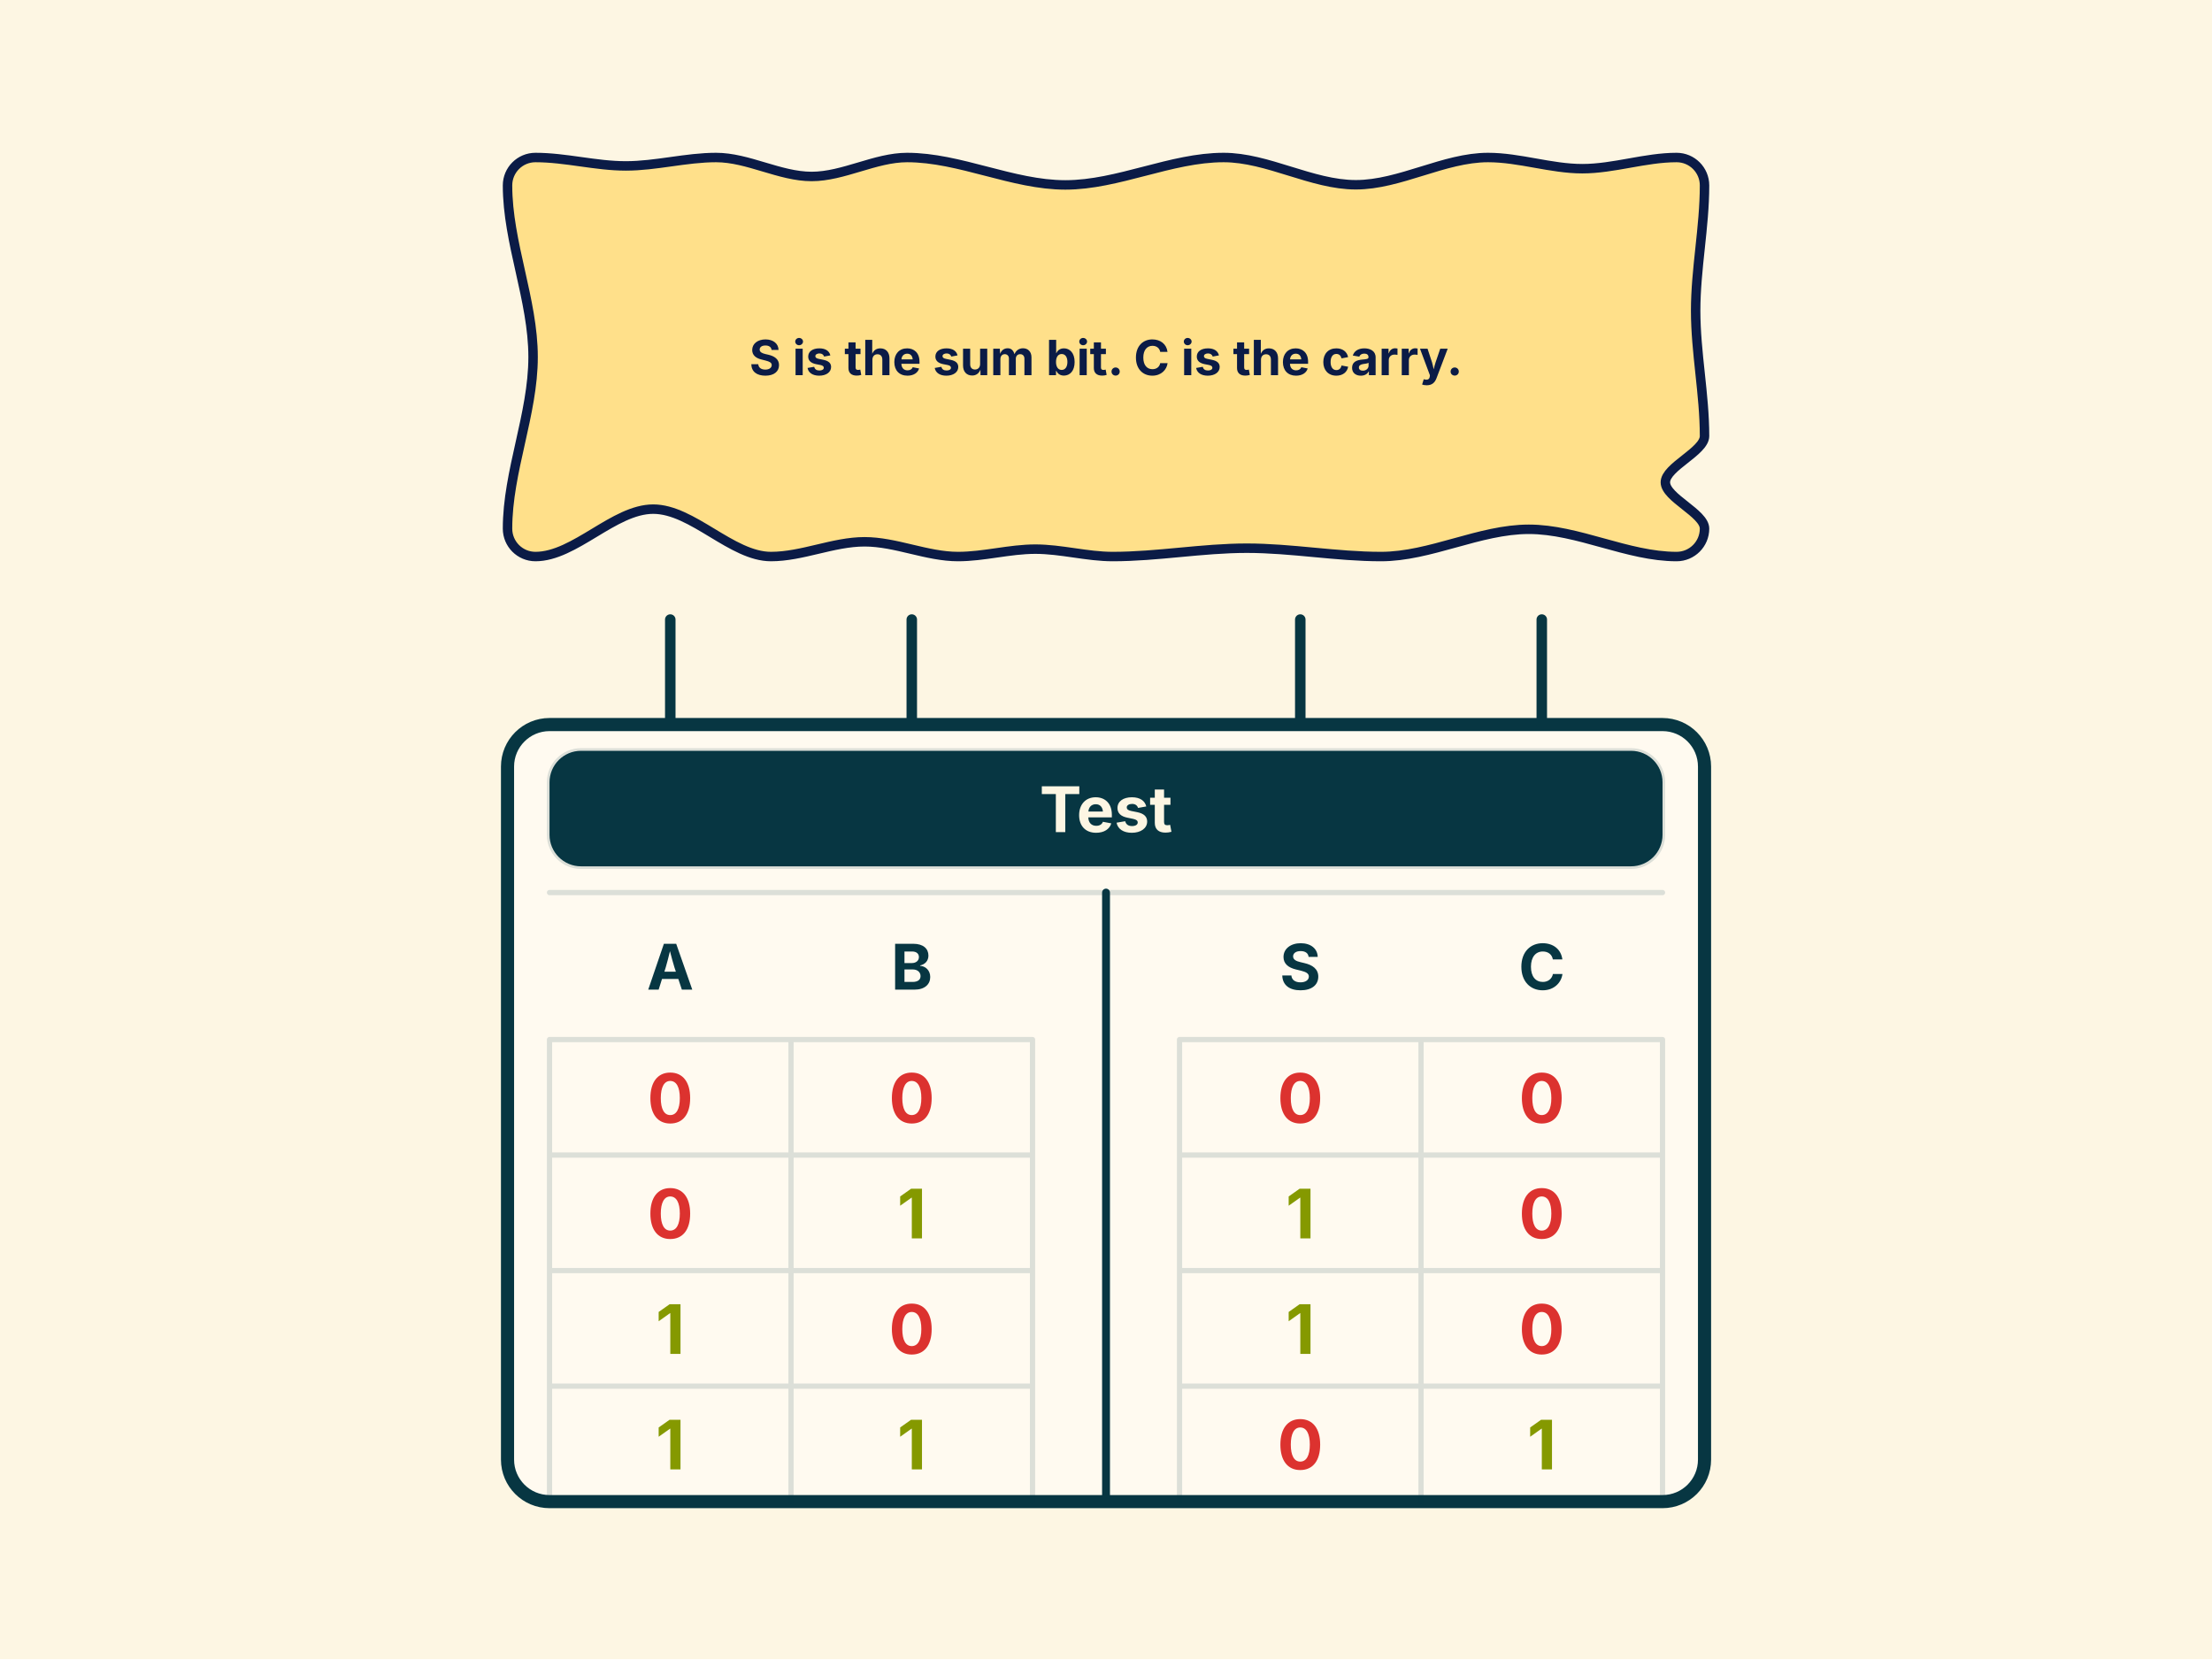
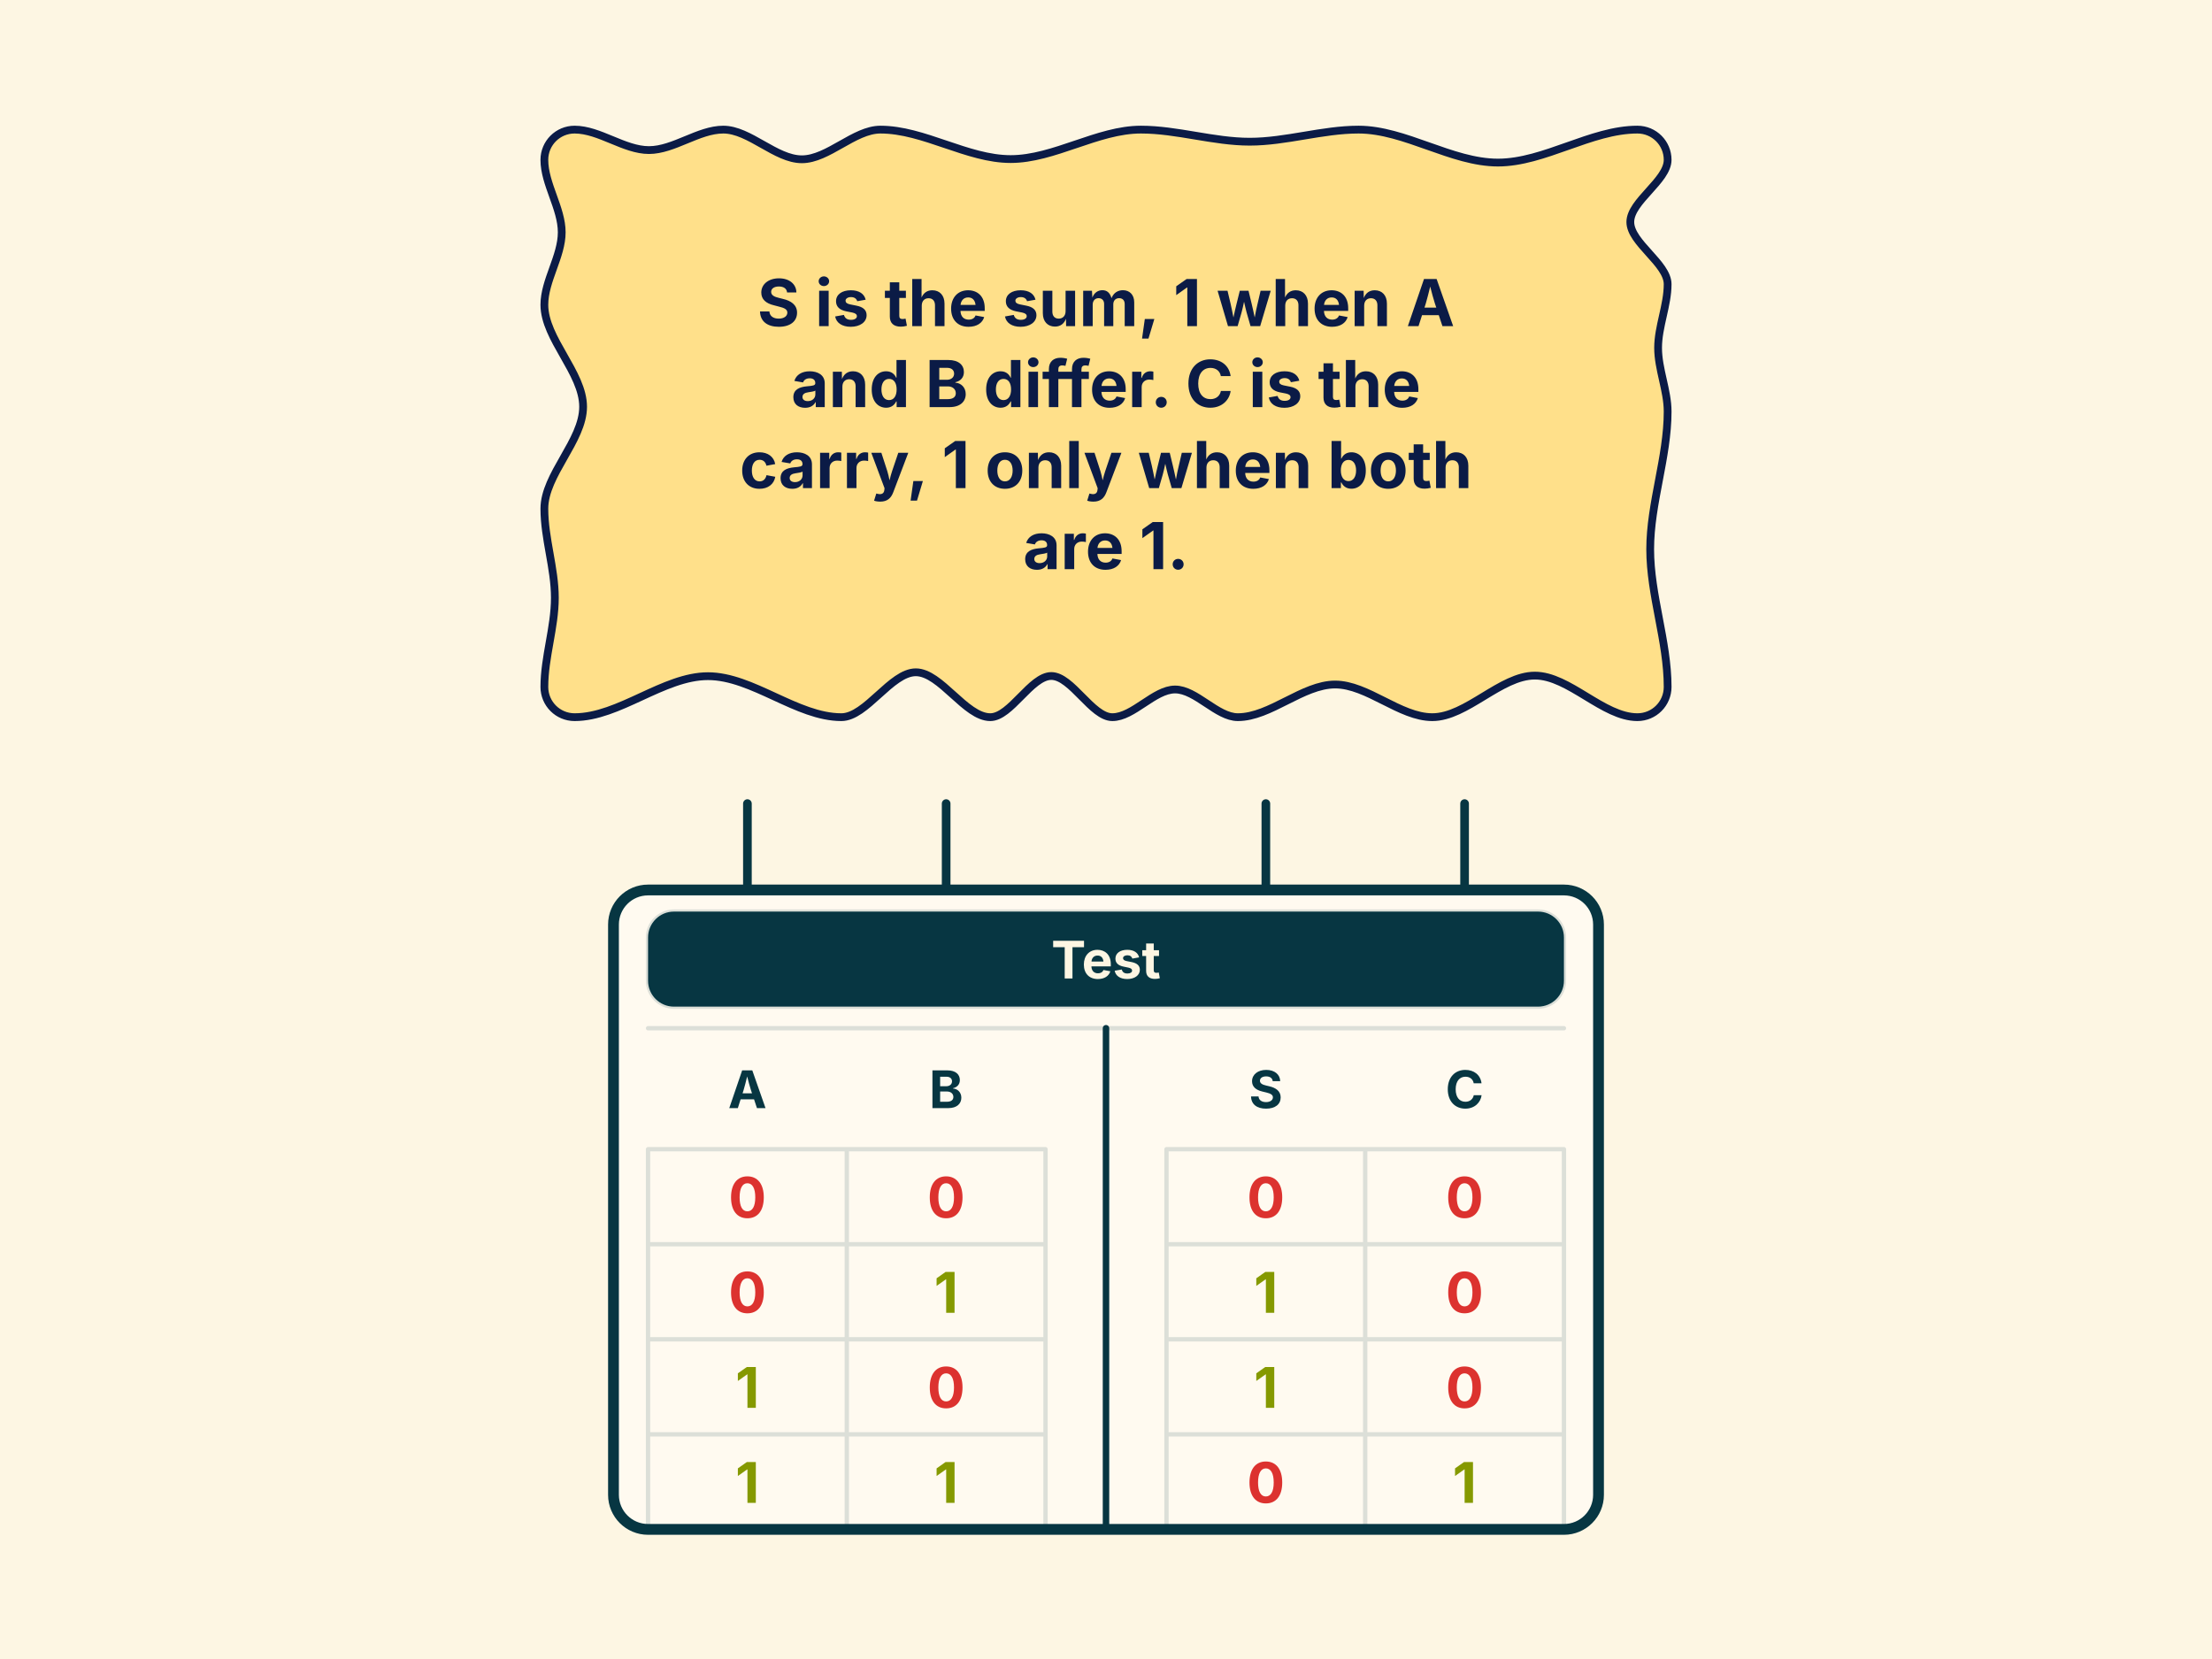
- <svg xmlns="http://www.w3.org/2000/svg" viewBox="-96.67 -138 421.33 316" width="421.33" height="316" font-family="Inter, 'Segoe UI', system-ui, -apple-system, sans-serif" stroke-linejoin="round" stroke-linecap="round">
-   <rect x="-96.67" y="-138" width="421.33" height="316" fill="#fdf6e3" />
+ <svg xmlns="http://www.w3.org/2000/svg" viewBox="-142 -206 512 384" width="512" height="384" font-family="Inter, 'Segoe UI', system-ui, -apple-system, sans-serif" stroke-linejoin="round" stroke-linecap="round">
+   <rect x="-142" y="-206" width="512" height="384" fill="#fdf6e3" />
  <g transform="matrix(1 0 0 1 0 0)">
    <path d="M8 0H220A8 8 0 0 1 228 8V140A8 8 0 0 1 220 148H8A8 8 0 0 1 0 140V8A8 8 0 0 1 8 0Z" fill="#fffaf0" stroke="#073642" stroke-width="2.5" />
    <path d="M31 0V-20M77 0V-20M151 0V-20M197 0V-20" fill="none" stroke="#073642" stroke-width="2" />
    <text x="31" y="71" font-size="13" font-weight="700" fill="#dc322f" text-anchor="middle" dominant-baseline="middle">0</text>
    <text x="77" y="71" font-size="13" font-weight="700" fill="#dc322f" text-anchor="middle" dominant-baseline="middle">0</text>
    <text x="151" y="71" font-size="13" font-weight="700" fill="#dc322f" text-anchor="middle" dominant-baseline="middle">0</text>
    <text x="197" y="71" font-size="13" font-weight="700" fill="#dc322f" text-anchor="middle" dominant-baseline="middle">0</text>
    <text x="31" y="93" font-size="13" font-weight="700" fill="#dc322f" text-anchor="middle" dominant-baseline="middle">0</text>
    <text x="77" y="93" font-size="13" font-weight="700" fill="#859900" text-anchor="middle" dominant-baseline="middle">1</text>
    <text x="151" y="93" font-size="13" font-weight="700" fill="#859900" text-anchor="middle" dominant-baseline="middle">1</text>
    <text x="197" y="93" font-size="13" font-weight="700" fill="#dc322f" text-anchor="middle" dominant-baseline="middle">0</text>
    <text x="31" y="115" font-size="13" font-weight="700" fill="#859900" text-anchor="middle" dominant-baseline="middle">1</text>
    <text x="77" y="115" font-size="13" font-weight="700" fill="#dc322f" text-anchor="middle" dominant-baseline="middle">0</text>
    <text x="151" y="115" font-size="13" font-weight="700" fill="#859900" text-anchor="middle" dominant-baseline="middle">1</text>
    <text x="197" y="115" font-size="13" font-weight="700" fill="#dc322f" text-anchor="middle" dominant-baseline="middle">0</text>
    <text x="31" y="137" font-size="13" font-weight="700" fill="#859900" text-anchor="middle" dominant-baseline="middle">1</text>
    <text x="77" y="137" font-size="13" font-weight="700" fill="#859900" text-anchor="middle" dominant-baseline="middle">1</text>
    <text x="151" y="137" font-size="13" font-weight="700" fill="#dc322f" text-anchor="middle" dominant-baseline="middle">0</text>
    <text x="197" y="137" font-size="13" font-weight="700" fill="#859900" text-anchor="middle" dominant-baseline="middle">1</text>
    <path d="M8 32H220M8 60H100M8 82H100M8 104H100M8 126H100M8 60V148M100 60V148M128 60H220M128 82H220M128 104H220M128 126H220M128 60V148M220 60V148M54 60V148M174 60V148M114 32V148" fill="none" stroke="rgba(7,54,66,0.14)" stroke-width="1" />
    <path d="M114 32V148" fill="none" stroke="#073642" stroke-width="1.5" />
    <text x="31" y="46" font-size="12" font-weight="700" fill="#073642" text-anchor="middle" dominant-baseline="middle">A</text>
    <text x="77" y="46" font-size="12" font-weight="700" fill="#073642" text-anchor="middle" dominant-baseline="middle">B</text>
    <text x="151" y="46" font-size="12" font-weight="700" fill="#073642" text-anchor="middle" dominant-baseline="middle">S</text>
    <text x="197" y="46" font-size="12" font-weight="700" fill="#073642" text-anchor="middle" dominant-baseline="middle">C</text>
    <path d="M14 5H214A6 6 0 0 1 220 11V21A6 6 0 0 1 214 27H14A6 6 0 0 1 8 21V11A6 6 0 0 1 14 5Z" fill="#073642" stroke="rgba(7,54,66,0.14)" stroke-width="1" />
    <text x="114" y="16" font-size="12" font-weight="700" fill="#fdf6e3" text-anchor="middle" dominant-baseline="middle">Test</text>
  </g>
-   <g transform="matrix(1 0 0 1 0 -108)">
-     <path d="M5.32 0C11.06 0 16.79 1.6 22.53 1.6C28.26 1.6 34 0 39.73 0C45.8 0 51.86 3.61 57.92 3.61C63.98 3.61 70.04 0 76.11 0C86.15 0 96.2 5.22 106.25 5.22C116.3 5.22 126.35 0 136.4 0C144.8 0 153.19 5.19 161.58 5.19C169.98 5.19 178.37 0 186.77 0C192.75 0 198.74 2.13 204.72 2.13C210.71 2.13 216.69 0 222.68 0C225.62 0 228 2.38 228 5.32C228 13.27 226.31 21.23 226.31 29.18C226.31 37.14 228 45.09 228 53.05C228 55.99 220.54 58.93 220.54 61.86C220.54 64.8 228 67.74 228 70.68C228 73.62 225.62 76 222.68 76C213.3 76 203.91 70.81 194.53 70.81C185.14 70.81 175.76 76 166.37 76C157.86 76 149.34 74.41 140.82 74.41C132.3 74.41 123.79 76 115.27 76C110.36 76 105.45 74.59 100.54 74.59C95.63 74.59 90.72 76 85.81 76C79.87 76 73.94 73.19 68 73.19C62.06 73.19 56.12 76 50.18 76C42.71 76 35.23 66.97 27.75 66.97C20.27 66.97 12.8 76 5.32 76C2.38 76 0 73.62 0 70.68C0 59.79 4.87 48.89 4.87 38C4.87 27.11 0 16.21 0 5.32C0 2.38 2.38 0 5.32 0Z" fill="#ffe08a" stroke="#0b1b46" stroke-width="1.8" />
-     <text x="114" y="38" font-size="9.243" font-weight="700" fill="#0b1b46" text-anchor="middle" dominant-baseline="middle">S is the sum bit. C is the carry.</text>
+   <g transform="matrix(1 0 0 1 -16 -176)">
+     <path d="M7 0C12.74 0 18.47 4.74 24.21 4.74C29.94 4.74 35.68 0 41.41 0C47.48 0 53.54 6.87 59.6 6.87C65.66 6.87 71.72 0 77.79 0C87.83 0 97.88 6.82 107.93 6.82C117.98 6.82 128.03 0 138.08 0C146.48 0 154.87 2.8 163.26 2.8C171.66 2.8 180.05 0 188.45 0C199.2 0 209.96 7.63 220.72 7.63C231.48 7.63 242.24 0 253 0C256.87 0 260 3.13 260 7C260 11.8 251.36 16.59 251.36 21.39C251.36 26.19 260 30.98 260 35.78C260 40.69 257.79 45.61 257.79 50.52C257.79 55.44 260 60.35 260 65.26C260 75.89 255.96 86.51 255.96 97.13C255.96 107.75 260 118.38 260 129C260 132.87 256.87 136 253 136C245.09 136 237.18 126.38 229.26 126.38C221.35 126.38 213.44 136 205.53 136C198.03 136 190.53 128.44 183.03 128.44C175.52 128.44 168.02 136 160.52 136C155.68 136 150.84 129.59 145.99 129.59C141.15 129.59 136.31 136 131.47 136C126.76 136 122.05 126.47 117.34 126.47C112.63 126.47 107.93 136 103.22 136C97.47 136 91.73 125.61 85.98 125.61C80.24 125.61 74.49 136 68.75 136C58.46 136 48.17 126.51 37.87 126.51C27.58 126.51 17.29 136 7 136C3.13 136 0 132.87 0 129C0 122.12 2.43 115.25 2.43 108.37C2.43 101.5 0 94.62 0 87.75C0 79.88 8.97 72.01 8.97 64.15C8.97 56.28 0 48.41 0 40.54C0 34.95 4.02 29.36 4.02 23.77C4.02 18.18 0 12.59 0 7C0 3.13 3.13 0 7 0Z" fill="#ffe08a" stroke="#0b1b46" stroke-width="1.8" />
+     <text x="130" y="39.875" font-size="15" font-weight="700" fill="#0b1b46" text-anchor="middle" dominant-baseline="middle">S is the sum, 1 when A</text>
+     <text x="130" y="58.625" font-size="15" font-weight="700" fill="#0b1b46" text-anchor="middle" dominant-baseline="middle">and B differ. C is the</text>
+     <text x="130" y="77.375" font-size="15" font-weight="700" fill="#0b1b46" text-anchor="middle" dominant-baseline="middle">carry, 1 only when both</text>
+     <text x="130" y="96.125" font-size="15" font-weight="700" fill="#0b1b46" text-anchor="middle" dominant-baseline="middle">are 1.</text>
  </g>
</svg>
